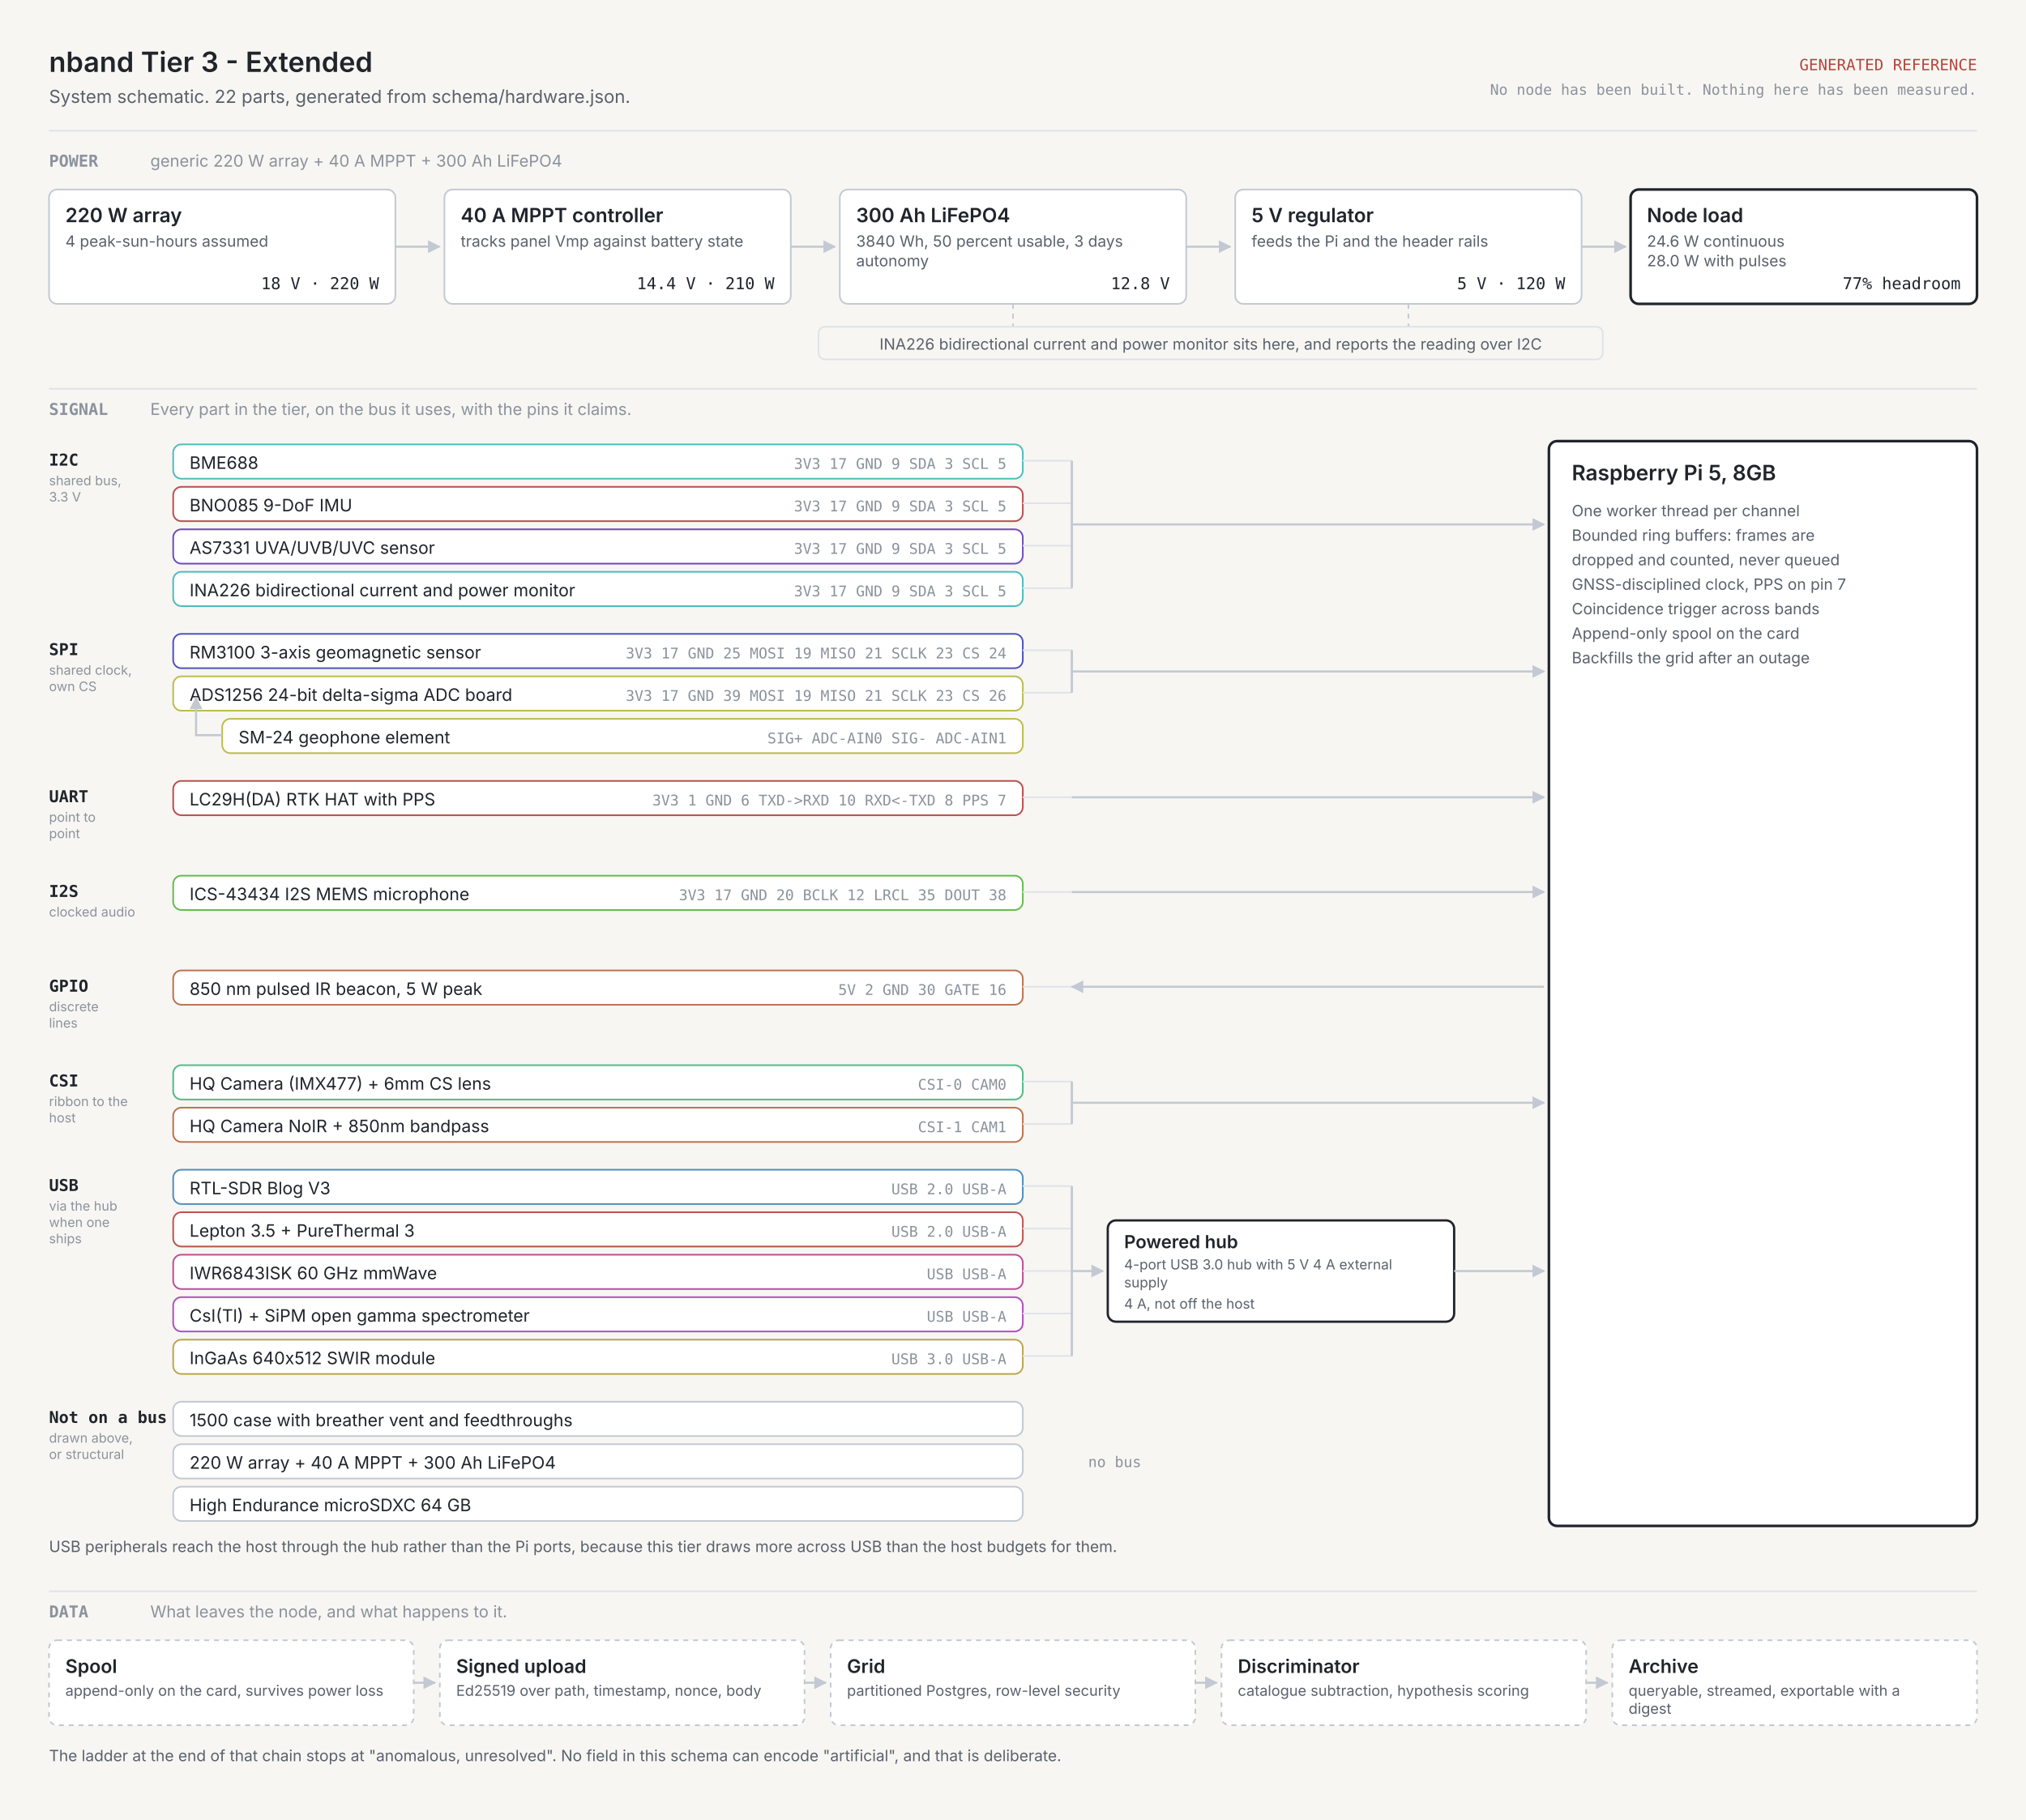
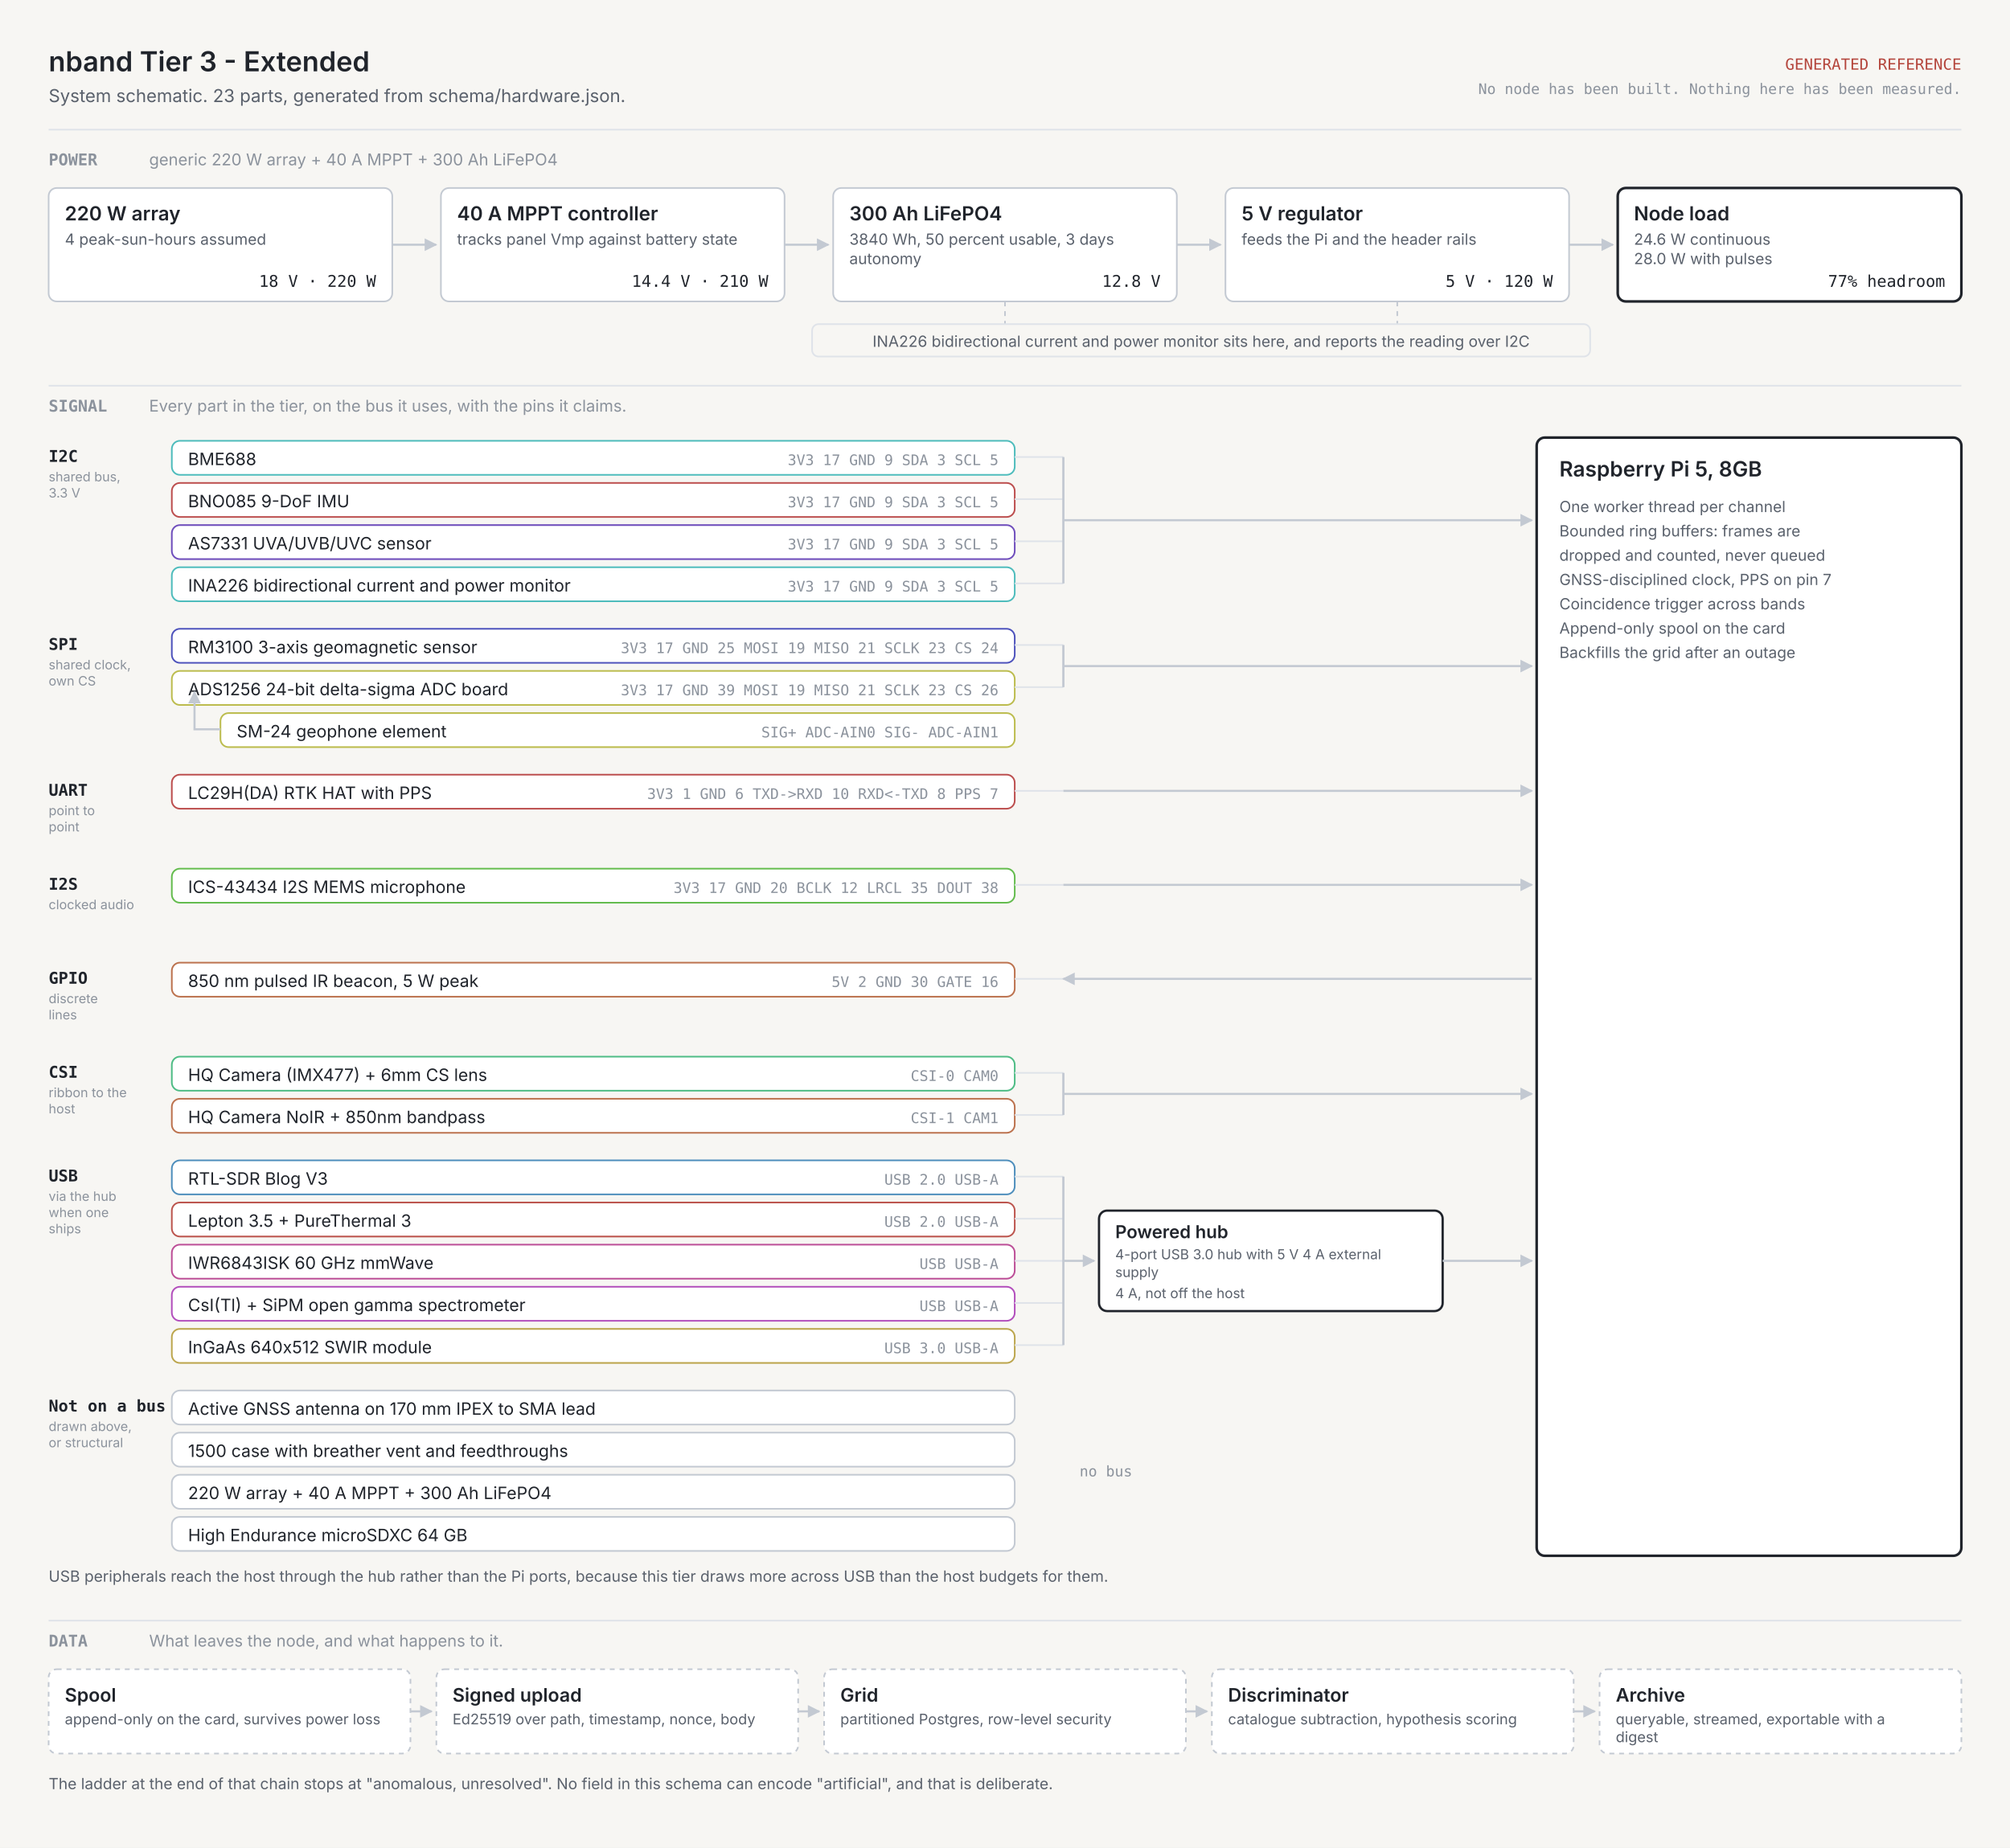
- <svg xmlns="http://www.w3.org/2000/svg" data-parts="pi5-8gb gnss-lc29h cam-hq-imx477 cam-noir-imx477 sdr-rtl-v3 env-bme688 imu-bno085 lwir-lepton35 uv-as7331 radar-iwr6843 mag-rm3100 mic-ics43434 gamma-csi-sipm swir-ingaas640 seis-sm24 sem-ir-beacon case-pelican1500 power-solar-200w usb-hub-powered storage-microsd-64gb adc-ads1256 pwr-ina226" viewBox="0 0 1240 1114" width="1240" height="1114" role="img" aria-label="System schematic for the Tier 3 - Extended node: a power chain of 4 stages, 8 signal buses carrying 21 parts into the host, and the data path off the node">
+ <svg xmlns="http://www.w3.org/2000/svg" data-parts="pi5-8gb gnss-lc29h gnss-antenna cam-hq-imx477 cam-noir-imx477 sdr-rtl-v3 env-bme688 imu-bno085 lwir-lepton35 uv-as7331 radar-iwr6843 mag-rm3100 mic-ics43434 gamma-csi-sipm swir-ingaas640 seis-sm24 sem-ir-beacon case-pelican1500 power-solar-200w usb-hub-powered storage-microsd-64gb adc-ads1256 pwr-ina226" viewBox="0 0 1240 1140" width="1240" height="1140" role="img" aria-label="System schematic for the Tier 3 - Extended node: a power chain of 4 stages, 8 signal buses carrying 22 parts into the host, and the data path off the node">
  <defs>
    <marker id="a" viewBox="0 0 10 10" refX="9" refY="5" markerWidth="6" markerHeight="6" orient="auto-start-reverse">
      <path d="M 0 0 L 10 5 L 0 10 z" fill="#c3c9d2" />
    </marker>
  </defs>
-   <rect width="1240" height="1114" fill="#f7f6f3" />
+   <rect width="1240" height="1140" fill="#f7f6f3" />
  <text x="30" y="44" font-family="system-ui, -apple-system, sans-serif" font-size="17" font-weight="600" fill="#20242b">nband Tier 3 - Extended</text>
-   <text x="30" y="63" font-family="system-ui, -apple-system, sans-serif" font-size="11" font-weight="400" fill="#5a616c">System schematic. 22 parts, generated from schema/hardware.json.</text>
+   <text x="30" y="63" font-family="system-ui, -apple-system, sans-serif" font-size="11" font-weight="400" fill="#5a616c">System schematic. 23 parts, generated from schema/hardware.json.</text>
  <text x="1210" y="43" font-family="ui-monospace, SFMono-Regular, Menlo, monospace" font-size="9.5" font-weight="400" fill="#b4453c" text-anchor="end">GENERATED REFERENCE</text>
  <text x="1210" y="58" font-family="ui-monospace, SFMono-Regular, Menlo, monospace" font-size="9" font-weight="400" fill="#8b929c" text-anchor="end">No node has been built. Nothing here has been measured.</text>
  <path d="M 30 80 L 1210 80" stroke="#dfe3e9" stroke-width="1" fill="none" />
  <text x="30" y="102" font-family="ui-monospace, SFMono-Regular, Menlo, monospace" font-size="10" font-weight="600" fill="#8b929c">POWER</text>
  <text x="92" y="102" font-family="system-ui, -apple-system, sans-serif" font-size="10" font-weight="400" fill="#8b929c">generic 220 W array + 40 A MPPT + 300 Ah LiFePO4</text>
  <rect x="30" y="116" width="212" height="70" rx="5" fill="#ffffff" stroke="#c3c9d2" stroke-width="1" />
  <text x="40" y="136" font-family="system-ui, -apple-system, sans-serif" font-size="12" font-weight="600" fill="#20242b">220 W array</text>
  <text x="40" y="151" font-family="system-ui, -apple-system, sans-serif" font-size="9.5" font-weight="400" fill="#5a616c">4 peak-sun-hours assumed</text>
  <text x="232" y="177" font-family="ui-monospace, SFMono-Regular, Menlo, monospace" font-size="10" font-weight="400" fill="#20242b" text-anchor="end">18 V · 220 W</text>
  <path d="M 242 151 L 269 151" stroke="#c3c9d2" stroke-width="1.3" fill="none" marker-end="url(#a)" />
  <rect x="272" y="116" width="212" height="70" rx="5" fill="#ffffff" stroke="#c3c9d2" stroke-width="1" />
  <text x="282" y="136" font-family="system-ui, -apple-system, sans-serif" font-size="12" font-weight="600" fill="#20242b">40 A MPPT controller</text>
  <text x="282" y="151" font-family="system-ui, -apple-system, sans-serif" font-size="9.5" font-weight="400" fill="#5a616c">tracks panel Vmp against battery state</text>
  <text x="474" y="177" font-family="ui-monospace, SFMono-Regular, Menlo, monospace" font-size="10" font-weight="400" fill="#20242b" text-anchor="end">14.4 V · 210 W</text>
  <path d="M 484 151 L 511 151" stroke="#c3c9d2" stroke-width="1.3" fill="none" marker-end="url(#a)" />
  <rect x="514" y="116" width="212" height="70" rx="5" fill="#ffffff" stroke="#c3c9d2" stroke-width="1" />
  <text x="524" y="136" font-family="system-ui, -apple-system, sans-serif" font-size="12" font-weight="600" fill="#20242b">300 Ah LiFePO4</text>
  <text x="524" y="151" font-family="system-ui, -apple-system, sans-serif" font-size="9.5" font-weight="400" fill="#5a616c">3840 Wh, 50 percent usable, 3 days</text>
  <text x="524" y="163" font-family="system-ui, -apple-system, sans-serif" font-size="9.5" font-weight="400" fill="#5a616c">autonomy</text>
  <text x="716" y="177" font-family="ui-monospace, SFMono-Regular, Menlo, monospace" font-size="10" font-weight="400" fill="#20242b" text-anchor="end">12.8 V</text>
  <path d="M 726 151 L 753 151" stroke="#c3c9d2" stroke-width="1.3" fill="none" marker-end="url(#a)" />
  <rect x="756" y="116" width="212" height="70" rx="5" fill="#ffffff" stroke="#c3c9d2" stroke-width="1" />
  <text x="766" y="136" font-family="system-ui, -apple-system, sans-serif" font-size="12" font-weight="600" fill="#20242b">5 V regulator</text>
  <text x="766" y="151" font-family="system-ui, -apple-system, sans-serif" font-size="9.5" font-weight="400" fill="#5a616c">feeds the Pi and the header rails</text>
  <text x="958" y="177" font-family="ui-monospace, SFMono-Regular, Menlo, monospace" font-size="10" font-weight="400" fill="#20242b" text-anchor="end">5 V · 120 W</text>
  <path d="M 968 151 L 995 151" stroke="#c3c9d2" stroke-width="1.3" fill="none" marker-end="url(#a)" />
  <rect x="998" y="116" width="212" height="70" rx="5" fill="#ffffff" stroke="#20242b" stroke-width="1.6" />
  <text x="1008" y="136" font-family="system-ui, -apple-system, sans-serif" font-size="12" font-weight="600" fill="#20242b">Node load</text>
  <text x="1008" y="151" font-family="system-ui, -apple-system, sans-serif" font-size="9.5" font-weight="400" fill="#5a616c">24.6 W continuous</text>
  <text x="1008" y="163" font-family="system-ui, -apple-system, sans-serif" font-size="9.5" font-weight="400" fill="#5a616c">28.0 W with pulses</text>
  <text x="1200" y="177" font-family="ui-monospace, SFMono-Regular, Menlo, monospace" font-size="10" font-weight="400" fill="#20242b" text-anchor="end">77% headroom</text>
  <path d="M 620 186 L 620 210" stroke="#c3c9d2" stroke-width="1" fill="none" stroke-dasharray="3 3" />
  <path d="M 862 186 L 862 210" stroke="#c3c9d2" stroke-width="1" fill="none" stroke-dasharray="3 3" />
  <path d="M 620 210 L 862 210" stroke="#c3c9d2" stroke-width="1" fill="none" stroke-dasharray="3 3" />
  <rect x="501" y="200" width="480" height="20" rx="4" fill="#f7f6f3" stroke="#dfe3e9" stroke-width="1" />
  <text x="741" y="214" font-family="system-ui, -apple-system, sans-serif" font-size="9.5" font-weight="400" fill="#5a616c" text-anchor="middle">INA226 bidirectional current and power monitor sits here, and reports the reading over I2C</text>
  <path d="M 30 238 L 1210 238" stroke="#dfe3e9" stroke-width="1" fill="none" />
  <text x="30" y="254" font-family="ui-monospace, SFMono-Regular, Menlo, monospace" font-size="10" font-weight="600" fill="#8b929c">SIGNAL</text>
  <text x="92" y="254" font-family="system-ui, -apple-system, sans-serif" font-size="10" font-weight="400" fill="#8b929c">Every part in the tier, on the bus it uses, with the pins it claims.</text>
-   <rect x="948" y="270" width="262" height="664" rx="5" fill="#ffffff" stroke="#20242b" stroke-width="1.6" />
+   <rect x="948" y="270" width="262" height="690" rx="5" fill="#ffffff" stroke="#20242b" stroke-width="1.6" />
  <text x="962" y="294" font-family="system-ui, -apple-system, sans-serif" font-size="13" font-weight="600" fill="#20242b">Raspberry Pi 5, 8GB</text>
  <text x="962" y="316" font-family="system-ui, -apple-system, sans-serif" font-size="9.5" font-weight="400" fill="#5a616c">One worker thread per channel</text>
  <text x="962" y="331" font-family="system-ui, -apple-system, sans-serif" font-size="9.5" font-weight="400" fill="#5a616c">Bounded ring buffers: frames are</text>
  <text x="962" y="346" font-family="system-ui, -apple-system, sans-serif" font-size="9.5" font-weight="400" fill="#5a616c">dropped and counted, never queued</text>
  <text x="962" y="361" font-family="system-ui, -apple-system, sans-serif" font-size="9.5" font-weight="400" fill="#5a616c">GNSS-disciplined clock, PPS on pin 7</text>
  <text x="962" y="376" font-family="system-ui, -apple-system, sans-serif" font-size="9.5" font-weight="400" fill="#5a616c">Coincidence trigger across bands</text>
  <text x="962" y="391" font-family="system-ui, -apple-system, sans-serif" font-size="9.5" font-weight="400" fill="#5a616c">Append-only spool on the card</text>
  <text x="962" y="406" font-family="system-ui, -apple-system, sans-serif" font-size="9.5" font-weight="400" fill="#5a616c">Backfills the grid after an outage</text>
  <text x="30" y="285" font-family="ui-monospace, SFMono-Regular, Menlo, monospace" font-size="10" font-weight="600" fill="#20242b">I2C</text>
  <text x="30" y="297" font-family="system-ui, -apple-system, sans-serif" font-size="8" font-weight="400" fill="#8b929c">shared bus,</text>
  <text x="30" y="307" font-family="system-ui, -apple-system, sans-serif" font-size="8" font-weight="400" fill="#8b929c">3.3 V</text>
  <rect x="106" y="272" width="520" height="21" rx="5" fill="#ffffff" stroke="hsl(180, 45%, 52%)" stroke-width="1" />
  <text x="116" y="287" font-family="system-ui, -apple-system, sans-serif" font-size="10.5" font-weight="400" fill="#20242b">BME688</text>
  <text x="616" y="287" font-family="ui-monospace, SFMono-Regular, Menlo, monospace" font-size="9" font-weight="400" fill="#8b929c" text-anchor="end">3V3 17  GND 9  SDA 3  SCL 5</text>
  <path d="M 626 282 L 656 282" stroke="#dfe3e9" stroke-width="1" fill="none" />
  <rect x="106" y="298" width="520" height="21" rx="5" fill="#ffffff" stroke="hsl(0, 45%, 52%)" stroke-width="1" />
  <text x="116" y="313" font-family="system-ui, -apple-system, sans-serif" font-size="10.5" font-weight="400" fill="#20242b">BNO085 9-DoF IMU</text>
  <text x="616" y="313" font-family="ui-monospace, SFMono-Regular, Menlo, monospace" font-size="9" font-weight="400" fill="#8b929c" text-anchor="end">3V3 17  GND 9  SDA 3  SCL 5</text>
  <path d="M 626 308 L 656 308" stroke="#dfe3e9" stroke-width="1" fill="none" />
  <rect x="106" y="324" width="520" height="21" rx="5" fill="#ffffff" stroke="hsl(258, 45%, 52%)" stroke-width="1" />
  <text x="116" y="339" font-family="system-ui, -apple-system, sans-serif" font-size="10.5" font-weight="400" fill="#20242b">AS7331 UVA/UVB/UVC sensor</text>
  <text x="616" y="339" font-family="ui-monospace, SFMono-Regular, Menlo, monospace" font-size="9" font-weight="400" fill="#8b929c" text-anchor="end">3V3 17  GND 9  SDA 3  SCL 5</text>
  <path d="M 626 334 L 656 334" stroke="#dfe3e9" stroke-width="1" fill="none" />
  <rect x="106" y="350" width="520" height="21" rx="5" fill="#ffffff" stroke="hsl(180, 45%, 52%)" stroke-width="1" />
  <text x="116" y="365" font-family="system-ui, -apple-system, sans-serif" font-size="10.5" font-weight="400" fill="#20242b">INA226 bidirectional current and power monitor</text>
  <text x="616" y="365" font-family="ui-monospace, SFMono-Regular, Menlo, monospace" font-size="9" font-weight="400" fill="#8b929c" text-anchor="end">3V3 17  GND 9  SDA 3  SCL 5</text>
  <path d="M 626 360 L 656 360" stroke="#dfe3e9" stroke-width="1" fill="none" />
  <path d="M 656 282 L 656 360" stroke="#c3c9d2" stroke-width="1.4" fill="none" />
  <path d="M 656 321 L 945 321" stroke="#c3c9d2" stroke-width="1.3" fill="none" marker-end="url(#a)" />
  <text x="30" y="401" font-family="ui-monospace, SFMono-Regular, Menlo, monospace" font-size="10" font-weight="600" fill="#20242b">SPI</text>
  <text x="30" y="413" font-family="system-ui, -apple-system, sans-serif" font-size="8" font-weight="400" fill="#8b929c">shared clock,</text>
  <text x="30" y="423" font-family="system-ui, -apple-system, sans-serif" font-size="8" font-weight="400" fill="#8b929c">own CS</text>
  <rect x="106" y="388" width="520" height="21" rx="5" fill="#ffffff" stroke="hsl(237, 45%, 52%)" stroke-width="1" />
  <text x="116" y="403" font-family="system-ui, -apple-system, sans-serif" font-size="10.5" font-weight="400" fill="#20242b">RM3100 3-axis geomagnetic sensor</text>
  <text x="616" y="403" font-family="ui-monospace, SFMono-Regular, Menlo, monospace" font-size="9" font-weight="400" fill="#8b929c" text-anchor="end">3V3 17  GND 25  MOSI 19  MISO 21  SCLK 23  CS 24</text>
  <path d="M 626 398 L 656 398" stroke="#dfe3e9" stroke-width="1" fill="none" />
  <rect x="106" y="414" width="520" height="21" rx="5" fill="#ffffff" stroke="hsl(60, 45%, 52%)" stroke-width="1" />
  <text x="116" y="429" font-family="system-ui, -apple-system, sans-serif" font-size="10.5" font-weight="400" fill="#20242b">ADS1256 24-bit delta-sigma ADC board</text>
  <text x="616" y="429" font-family="ui-monospace, SFMono-Regular, Menlo, monospace" font-size="9" font-weight="400" fill="#8b929c" text-anchor="end">3V3 17  GND 39  MOSI 19  MISO 21  SCLK 23  CS 26</text>
  <path d="M 626 424 L 656 424" stroke="#dfe3e9" stroke-width="1" fill="none" />
  <rect x="136" y="440" width="490" height="21" rx="5" fill="#ffffff" stroke="hsl(60, 45%, 52%)" stroke-width="1" />
  <text x="146" y="455" font-family="system-ui, -apple-system, sans-serif" font-size="10.5" font-weight="400" fill="#20242b">SM-24 geophone element</text>
  <text x="616" y="455" font-family="ui-monospace, SFMono-Regular, Menlo, monospace" font-size="9" font-weight="400" fill="#8b929c" text-anchor="end">SIG+ ADC-AIN0  SIG- ADC-AIN1</text>
  <path d="M 136 450 H 120 V 427 " stroke="#c3c9d2" stroke-width="1.3" fill="none" marker-end="url(#a)" />
  <path d="M 656 398 L 656 424" stroke="#c3c9d2" stroke-width="1.4" fill="none" />
  <path d="M 656 411 L 945 411" stroke="#c3c9d2" stroke-width="1.3" fill="none" marker-end="url(#a)" />
  <text x="30" y="491" font-family="ui-monospace, SFMono-Regular, Menlo, monospace" font-size="10" font-weight="600" fill="#20242b">UART</text>
  <text x="30" y="503" font-family="system-ui, -apple-system, sans-serif" font-size="8" font-weight="400" fill="#8b929c">point to</text>
  <text x="30" y="513" font-family="system-ui, -apple-system, sans-serif" font-size="8" font-weight="400" fill="#8b929c">point</text>
  <rect x="106" y="478" width="520" height="21" rx="5" fill="#ffffff" stroke="hsl(0, 45%, 52%)" stroke-width="1" />
  <text x="116" y="493" font-family="system-ui, -apple-system, sans-serif" font-size="10.5" font-weight="400" fill="#20242b">LC29H(DA) RTK HAT with PPS</text>
  <text x="616" y="493" font-family="ui-monospace, SFMono-Regular, Menlo, monospace" font-size="9" font-weight="400" fill="#8b929c" text-anchor="end">3V3 1  GND 6  TXD-&gt;RXD 10  RXD&lt;-TXD 8  PPS 7</text>
  <path d="M 626 488 L 656 488" stroke="#dfe3e9" stroke-width="1" fill="none" />
  <path d="M 656 488 L 945 488" stroke="#c3c9d2" stroke-width="1.3" fill="none" marker-end="url(#a)" />
  <text x="30" y="549" font-family="ui-monospace, SFMono-Regular, Menlo, monospace" font-size="10" font-weight="600" fill="#20242b">I2S</text>
  <text x="30" y="561" font-family="system-ui, -apple-system, sans-serif" font-size="8" font-weight="400" fill="#8b929c">clocked audio</text>
  <rect x="106" y="536" width="520" height="21" rx="5" fill="#ffffff" stroke="hsl(108, 45%, 52%)" stroke-width="1" />
  <text x="116" y="551" font-family="system-ui, -apple-system, sans-serif" font-size="10.5" font-weight="400" fill="#20242b">ICS-43434 I2S MEMS microphone</text>
  <text x="616" y="551" font-family="ui-monospace, SFMono-Regular, Menlo, monospace" font-size="9" font-weight="400" fill="#8b929c" text-anchor="end">3V3 17  GND 20  BCLK 12  LRCL 35  DOUT 38</text>
  <path d="M 626 546 L 656 546" stroke="#dfe3e9" stroke-width="1" fill="none" />
  <path d="M 656 546 L 945 546" stroke="#c3c9d2" stroke-width="1.3" fill="none" marker-end="url(#a)" />
  <text x="30" y="607" font-family="ui-monospace, SFMono-Regular, Menlo, monospace" font-size="10" font-weight="600" fill="#20242b">GPIO</text>
  <text x="30" y="619" font-family="system-ui, -apple-system, sans-serif" font-size="8" font-weight="400" fill="#8b929c">discrete</text>
  <text x="30" y="629" font-family="system-ui, -apple-system, sans-serif" font-size="8" font-weight="400" fill="#8b929c">lines</text>
  <rect x="106" y="594" width="520" height="21" rx="5" fill="#ffffff" stroke="hsl(20, 45%, 52%)" stroke-width="1" />
  <text x="116" y="609" font-family="system-ui, -apple-system, sans-serif" font-size="10.5" font-weight="400" fill="#20242b">850 nm pulsed IR beacon, 5 W peak</text>
  <text x="616" y="609" font-family="ui-monospace, SFMono-Regular, Menlo, monospace" font-size="9" font-weight="400" fill="#8b929c" text-anchor="end">5V 2  GND 30  GATE 16</text>
  <path d="M 626 604 L 656 604" stroke="#dfe3e9" stroke-width="1" fill="none" />
  <path d="M 945 604 L 656 604" stroke="#c3c9d2" stroke-width="1.3" fill="none" marker-end="url(#a)" />
  <text x="30" y="665" font-family="ui-monospace, SFMono-Regular, Menlo, monospace" font-size="10" font-weight="600" fill="#20242b">CSI</text>
  <text x="30" y="677" font-family="system-ui, -apple-system, sans-serif" font-size="8" font-weight="400" fill="#8b929c">ribbon to the</text>
  <text x="30" y="687" font-family="system-ui, -apple-system, sans-serif" font-size="8" font-weight="400" fill="#8b929c">host</text>
  <rect x="106" y="652" width="520" height="21" rx="5" fill="#ffffff" stroke="hsl(150, 45%, 52%)" stroke-width="1" />
  <text x="116" y="667" font-family="system-ui, -apple-system, sans-serif" font-size="10.5" font-weight="400" fill="#20242b">HQ Camera (IMX477) + 6mm CS lens</text>
  <text x="616" y="667" font-family="ui-monospace, SFMono-Regular, Menlo, monospace" font-size="9" font-weight="400" fill="#8b929c" text-anchor="end">CSI-0 CAM0</text>
  <path d="M 626 662 L 656 662" stroke="#dfe3e9" stroke-width="1" fill="none" />
  <rect x="106" y="678" width="520" height="21" rx="5" fill="#ffffff" stroke="hsl(20, 45%, 52%)" stroke-width="1" />
  <text x="116" y="693" font-family="system-ui, -apple-system, sans-serif" font-size="10.5" font-weight="400" fill="#20242b">HQ Camera NoIR + 850nm bandpass</text>
  <text x="616" y="693" font-family="ui-monospace, SFMono-Regular, Menlo, monospace" font-size="9" font-weight="400" fill="#8b929c" text-anchor="end">CSI-1 CAM1</text>
  <path d="M 626 688 L 656 688" stroke="#dfe3e9" stroke-width="1" fill="none" />
  <path d="M 656 662 L 656 688" stroke="#c3c9d2" stroke-width="1.4" fill="none" />
  <path d="M 656 675 L 945 675" stroke="#c3c9d2" stroke-width="1.3" fill="none" marker-end="url(#a)" />
  <text x="30" y="729" font-family="ui-monospace, SFMono-Regular, Menlo, monospace" font-size="10" font-weight="600" fill="#20242b">USB</text>
  <text x="30" y="741" font-family="system-ui, -apple-system, sans-serif" font-size="8" font-weight="400" fill="#8b929c">via the hub</text>
  <text x="30" y="751" font-family="system-ui, -apple-system, sans-serif" font-size="8" font-weight="400" fill="#8b929c">when one</text>
  <text x="30" y="761" font-family="system-ui, -apple-system, sans-serif" font-size="8" font-weight="400" fill="#8b929c">ships</text>
  <rect x="106" y="716" width="520" height="21" rx="5" fill="#ffffff" stroke="hsl(205, 45%, 52%)" stroke-width="1" />
  <text x="116" y="731" font-family="system-ui, -apple-system, sans-serif" font-size="10.5" font-weight="400" fill="#20242b">RTL-SDR Blog V3</text>
  <text x="616" y="731" font-family="ui-monospace, SFMono-Regular, Menlo, monospace" font-size="9" font-weight="400" fill="#8b929c" text-anchor="end">USB 2.0 USB-A</text>
  <path d="M 626 726 L 656 726" stroke="#dfe3e9" stroke-width="1" fill="none" />
  <rect x="106" y="742" width="520" height="21" rx="5" fill="#ffffff" stroke="hsl(4, 45%, 52%)" stroke-width="1" />
  <text x="116" y="757" font-family="system-ui, -apple-system, sans-serif" font-size="10.5" font-weight="400" fill="#20242b">Lepton 3.5 + PureThermal 3</text>
  <text x="616" y="757" font-family="ui-monospace, SFMono-Regular, Menlo, monospace" font-size="9" font-weight="400" fill="#8b929c" text-anchor="end">USB 2.0 USB-A</text>
  <path d="M 626 752 L 656 752" stroke="#dfe3e9" stroke-width="1" fill="none" />
  <rect x="106" y="768" width="520" height="21" rx="5" fill="#ffffff" stroke="hsl(320, 45%, 52%)" stroke-width="1" />
  <text x="116" y="783" font-family="system-ui, -apple-system, sans-serif" font-size="10.5" font-weight="400" fill="#20242b">IWR6843ISK 60 GHz mmWave</text>
  <text x="616" y="783" font-family="ui-monospace, SFMono-Regular, Menlo, monospace" font-size="9" font-weight="400" fill="#8b929c" text-anchor="end">USB USB-A</text>
  <path d="M 626 778 L 656 778" stroke="#dfe3e9" stroke-width="1" fill="none" />
  <rect x="106" y="794" width="520" height="21" rx="5" fill="#ffffff" stroke="hsl(295, 45%, 52%)" stroke-width="1" />
  <text x="116" y="809" font-family="system-ui, -apple-system, sans-serif" font-size="10.5" font-weight="400" fill="#20242b">CsI(Tl) + SiPM open gamma spectrometer</text>
  <text x="616" y="809" font-family="ui-monospace, SFMono-Regular, Menlo, monospace" font-size="9" font-weight="400" fill="#8b929c" text-anchor="end">USB USB-A</text>
  <path d="M 626 804 L 656 804" stroke="#dfe3e9" stroke-width="1" fill="none" />
  <rect x="106" y="820" width="520" height="21" rx="5" fill="#ffffff" stroke="hsl(48, 45%, 52%)" stroke-width="1" />
  <text x="116" y="835" font-family="system-ui, -apple-system, sans-serif" font-size="10.5" font-weight="400" fill="#20242b">InGaAs 640x512 SWIR module</text>
  <text x="616" y="835" font-family="ui-monospace, SFMono-Regular, Menlo, monospace" font-size="9" font-weight="400" fill="#8b929c" text-anchor="end">USB 3.0 USB-A</text>
  <path d="M 626 830 L 656 830" stroke="#dfe3e9" stroke-width="1" fill="none" />
  <path d="M 656 726 L 656 830" stroke="#c3c9d2" stroke-width="1.4" fill="none" />
  <text x="30" y="871" font-family="ui-monospace, SFMono-Regular, Menlo, monospace" font-size="10" font-weight="600" fill="#20242b">Not on a bus</text>
  <text x="30" y="883" font-family="system-ui, -apple-system, sans-serif" font-size="8" font-weight="400" fill="#8b929c">drawn above,</text>
  <text x="30" y="893" font-family="system-ui, -apple-system, sans-serif" font-size="8" font-weight="400" fill="#8b929c">or structural</text>
  <rect x="106" y="858" width="520" height="21" rx="5" fill="#ffffff" stroke="#c3c9d2" stroke-width="1" />
-   <text x="116" y="873" font-family="system-ui, -apple-system, sans-serif" font-size="10.5" font-weight="400" fill="#20242b">1500 case with breather vent and feedthroughs</text>
+   <text x="116" y="873" font-family="system-ui, -apple-system, sans-serif" font-size="10.5" font-weight="400" fill="#20242b">Active GNSS antenna on 170 mm IPEX to SMA lead</text>
  <text x="616" y="873" font-family="ui-monospace, SFMono-Regular, Menlo, monospace" font-size="9" font-weight="400" fill="#8b929c" text-anchor="end" />
  <rect x="106" y="884" width="520" height="21" rx="5" fill="#ffffff" stroke="#c3c9d2" stroke-width="1" />
-   <text x="116" y="899" font-family="system-ui, -apple-system, sans-serif" font-size="10.5" font-weight="400" fill="#20242b">220 W array + 40 A MPPT + 300 Ah LiFePO4</text>
+   <text x="116" y="899" font-family="system-ui, -apple-system, sans-serif" font-size="10.5" font-weight="400" fill="#20242b">1500 case with breather vent and feedthroughs</text>
  <text x="616" y="899" font-family="ui-monospace, SFMono-Regular, Menlo, monospace" font-size="9" font-weight="400" fill="#8b929c" text-anchor="end" />
  <rect x="106" y="910" width="520" height="21" rx="5" fill="#ffffff" stroke="#c3c9d2" stroke-width="1" />
-   <text x="116" y="925" font-family="system-ui, -apple-system, sans-serif" font-size="10.5" font-weight="400" fill="#20242b">High Endurance microSDXC 64 GB</text>
+   <text x="116" y="925" font-family="system-ui, -apple-system, sans-serif" font-size="10.5" font-weight="400" fill="#20242b">220 W array + 40 A MPPT + 300 Ah LiFePO4</text>
  <text x="616" y="925" font-family="ui-monospace, SFMono-Regular, Menlo, monospace" font-size="9" font-weight="400" fill="#8b929c" text-anchor="end" />
-   <text x="666" y="898" font-family="ui-monospace, SFMono-Regular, Menlo, monospace" font-size="9" font-weight="400" fill="#8b929c">no bus</text>
+   <rect x="106" y="936" width="520" height="21" rx="5" fill="#ffffff" stroke="#c3c9d2" stroke-width="1" />
+   <text x="116" y="951" font-family="system-ui, -apple-system, sans-serif" font-size="10.5" font-weight="400" fill="#20242b">High Endurance microSDXC 64 GB</text>
+   <text x="616" y="951" font-family="ui-monospace, SFMono-Regular, Menlo, monospace" font-size="9" font-weight="400" fill="#8b929c" text-anchor="end" />
+   <text x="666" y="911" font-family="ui-monospace, SFMono-Regular, Menlo, monospace" font-size="9" font-weight="400" fill="#8b929c">no bus</text>
  <rect x="678" y="747" width="212" height="62" rx="5" fill="#ffffff" stroke="#20242b" stroke-width="1.4" />
  <text x="688" y="764" font-family="system-ui, -apple-system, sans-serif" font-size="11" font-weight="600" fill="#20242b">Powered hub</text>
  <text x="688" y="777" font-family="system-ui, -apple-system, sans-serif" font-size="8.5" font-weight="400" fill="#5a616c">4-port USB 3.0 hub with 5 V 4 A external</text>
  <text x="688" y="788" font-family="system-ui, -apple-system, sans-serif" font-size="8.5" font-weight="400" fill="#5a616c">supply</text>
  <text x="688" y="801" font-family="system-ui, -apple-system, sans-serif" font-size="8.5" font-weight="400" fill="#5a616c">4 A, not off the host</text>
  <path d="M 656 778 L 675 778" stroke="#c3c9d2" stroke-width="1.3" fill="none" marker-end="url(#a)" />
  <path d="M 890 778 L 945 778" stroke="#c3c9d2" stroke-width="1.3" fill="none" marker-end="url(#a)" />
-   <text x="30" y="950" font-family="system-ui, -apple-system, sans-serif" font-size="9.5" font-weight="400" fill="#5a616c">USB peripherals reach the host through the hub rather than the Pi ports, because this tier draws more across USB than the host budgets for them.</text>
-   <path d="M 30 974 L 1210 974" stroke="#dfe3e9" stroke-width="1" fill="none" />
-   <text x="30" y="990" font-family="ui-monospace, SFMono-Regular, Menlo, monospace" font-size="10" font-weight="600" fill="#8b929c">DATA</text>
-   <text x="92" y="990" font-family="system-ui, -apple-system, sans-serif" font-size="10" font-weight="400" fill="#8b929c">What leaves the node, and what happens to it.</text>
-   <rect x="30" y="1004" width="223.2" height="52" rx="5" fill="#ffffff" stroke="#c3c9d2" stroke-width="1" stroke-dasharray="3 3" />
-   <text x="40" y="1024" font-family="system-ui, -apple-system, sans-serif" font-size="11.5" font-weight="600" fill="#20242b">Spool</text>
-   <text x="40" y="1038" font-family="system-ui, -apple-system, sans-serif" font-size="9" font-weight="400" fill="#5a616c">append-only on the card, survives power loss</text>
-   <path d="M 253.2 1030 L 266.2 1030" stroke="#c3c9d2" stroke-width="1.3" fill="none" marker-end="url(#a)" />
-   <rect x="269.2" y="1004" width="223.2" height="52" rx="5" fill="#ffffff" stroke="#c3c9d2" stroke-width="1" stroke-dasharray="3 3" />
-   <text x="279.2" y="1024" font-family="system-ui, -apple-system, sans-serif" font-size="11.5" font-weight="600" fill="#20242b">Signed upload</text>
-   <text x="279.2" y="1038" font-family="system-ui, -apple-system, sans-serif" font-size="9" font-weight="400" fill="#5a616c">Ed25519 over path, timestamp, nonce, body</text>
-   <path d="M 492.4 1030 L 505.4 1030" stroke="#c3c9d2" stroke-width="1.3" fill="none" marker-end="url(#a)" />
-   <rect x="508.4" y="1004" width="223.2" height="52" rx="5" fill="#ffffff" stroke="#c3c9d2" stroke-width="1" stroke-dasharray="3 3" />
-   <text x="518.4" y="1024" font-family="system-ui, -apple-system, sans-serif" font-size="11.5" font-weight="600" fill="#20242b">Grid</text>
-   <text x="518.4" y="1038" font-family="system-ui, -apple-system, sans-serif" font-size="9" font-weight="400" fill="#5a616c">partitioned Postgres, row-level security</text>
-   <path d="M 731.6 1030 L 744.6 1030" stroke="#c3c9d2" stroke-width="1.3" fill="none" marker-end="url(#a)" />
-   <rect x="747.6" y="1004" width="223.2" height="52" rx="5" fill="#ffffff" stroke="#c3c9d2" stroke-width="1" stroke-dasharray="3 3" />
-   <text x="757.6" y="1024" font-family="system-ui, -apple-system, sans-serif" font-size="11.5" font-weight="600" fill="#20242b">Discriminator</text>
-   <text x="757.6" y="1038" font-family="system-ui, -apple-system, sans-serif" font-size="9" font-weight="400" fill="#5a616c">catalogue subtraction, hypothesis scoring</text>
-   <path d="M 970.8 1030 L 983.8 1030" stroke="#c3c9d2" stroke-width="1.3" fill="none" marker-end="url(#a)" />
-   <rect x="986.8" y="1004" width="223.2" height="52" rx="5" fill="#ffffff" stroke="#c3c9d2" stroke-width="1" stroke-dasharray="3 3" />
-   <text x="996.8" y="1024" font-family="system-ui, -apple-system, sans-serif" font-size="11.5" font-weight="600" fill="#20242b">Archive</text>
-   <text x="996.8" y="1038" font-family="system-ui, -apple-system, sans-serif" font-size="9" font-weight="400" fill="#5a616c">queryable, streamed, exportable with a</text>
-   <text x="996.8" y="1049" font-family="system-ui, -apple-system, sans-serif" font-size="9" font-weight="400" fill="#5a616c">digest</text>
-   <text x="30" y="1078" font-family="system-ui, -apple-system, sans-serif" font-size="9.5" font-weight="400" fill="#5a616c">The ladder at the end of that chain stops at "anomalous, unresolved". No field in this schema can encode "artificial", and that is deliberate.</text>
+   <text x="30" y="976" font-family="system-ui, -apple-system, sans-serif" font-size="9.5" font-weight="400" fill="#5a616c">USB peripherals reach the host through the hub rather than the Pi ports, because this tier draws more across USB than the host budgets for them.</text>
+   <path d="M 30 1000 L 1210 1000" stroke="#dfe3e9" stroke-width="1" fill="none" />
+   <text x="30" y="1016" font-family="ui-monospace, SFMono-Regular, Menlo, monospace" font-size="10" font-weight="600" fill="#8b929c">DATA</text>
+   <text x="92" y="1016" font-family="system-ui, -apple-system, sans-serif" font-size="10" font-weight="400" fill="#8b929c">What leaves the node, and what happens to it.</text>
+   <rect x="30" y="1030" width="223.2" height="52" rx="5" fill="#ffffff" stroke="#c3c9d2" stroke-width="1" stroke-dasharray="3 3" />
+   <text x="40" y="1050" font-family="system-ui, -apple-system, sans-serif" font-size="11.5" font-weight="600" fill="#20242b">Spool</text>
+   <text x="40" y="1064" font-family="system-ui, -apple-system, sans-serif" font-size="9" font-weight="400" fill="#5a616c">append-only on the card, survives power loss</text>
+   <path d="M 253.2 1056 L 266.2 1056" stroke="#c3c9d2" stroke-width="1.3" fill="none" marker-end="url(#a)" />
+   <rect x="269.2" y="1030" width="223.2" height="52" rx="5" fill="#ffffff" stroke="#c3c9d2" stroke-width="1" stroke-dasharray="3 3" />
+   <text x="279.2" y="1050" font-family="system-ui, -apple-system, sans-serif" font-size="11.5" font-weight="600" fill="#20242b">Signed upload</text>
+   <text x="279.2" y="1064" font-family="system-ui, -apple-system, sans-serif" font-size="9" font-weight="400" fill="#5a616c">Ed25519 over path, timestamp, nonce, body</text>
+   <path d="M 492.4 1056 L 505.4 1056" stroke="#c3c9d2" stroke-width="1.3" fill="none" marker-end="url(#a)" />
+   <rect x="508.4" y="1030" width="223.2" height="52" rx="5" fill="#ffffff" stroke="#c3c9d2" stroke-width="1" stroke-dasharray="3 3" />
+   <text x="518.4" y="1050" font-family="system-ui, -apple-system, sans-serif" font-size="11.5" font-weight="600" fill="#20242b">Grid</text>
+   <text x="518.4" y="1064" font-family="system-ui, -apple-system, sans-serif" font-size="9" font-weight="400" fill="#5a616c">partitioned Postgres, row-level security</text>
+   <path d="M 731.6 1056 L 744.6 1056" stroke="#c3c9d2" stroke-width="1.3" fill="none" marker-end="url(#a)" />
+   <rect x="747.6" y="1030" width="223.2" height="52" rx="5" fill="#ffffff" stroke="#c3c9d2" stroke-width="1" stroke-dasharray="3 3" />
+   <text x="757.6" y="1050" font-family="system-ui, -apple-system, sans-serif" font-size="11.5" font-weight="600" fill="#20242b">Discriminator</text>
+   <text x="757.6" y="1064" font-family="system-ui, -apple-system, sans-serif" font-size="9" font-weight="400" fill="#5a616c">catalogue subtraction, hypothesis scoring</text>
+   <path d="M 970.8 1056 L 983.8 1056" stroke="#c3c9d2" stroke-width="1.3" fill="none" marker-end="url(#a)" />
+   <rect x="986.8" y="1030" width="223.2" height="52" rx="5" fill="#ffffff" stroke="#c3c9d2" stroke-width="1" stroke-dasharray="3 3" />
+   <text x="996.8" y="1050" font-family="system-ui, -apple-system, sans-serif" font-size="11.5" font-weight="600" fill="#20242b">Archive</text>
+   <text x="996.8" y="1064" font-family="system-ui, -apple-system, sans-serif" font-size="9" font-weight="400" fill="#5a616c">queryable, streamed, exportable with a</text>
+   <text x="996.8" y="1075" font-family="system-ui, -apple-system, sans-serif" font-size="9" font-weight="400" fill="#5a616c">digest</text>
+   <text x="30" y="1104" font-family="system-ui, -apple-system, sans-serif" font-size="9.5" font-weight="400" fill="#5a616c">The ladder at the end of that chain stops at "anomalous, unresolved". No field in this schema can encode "artificial", and that is deliberate.</text>
</svg>
